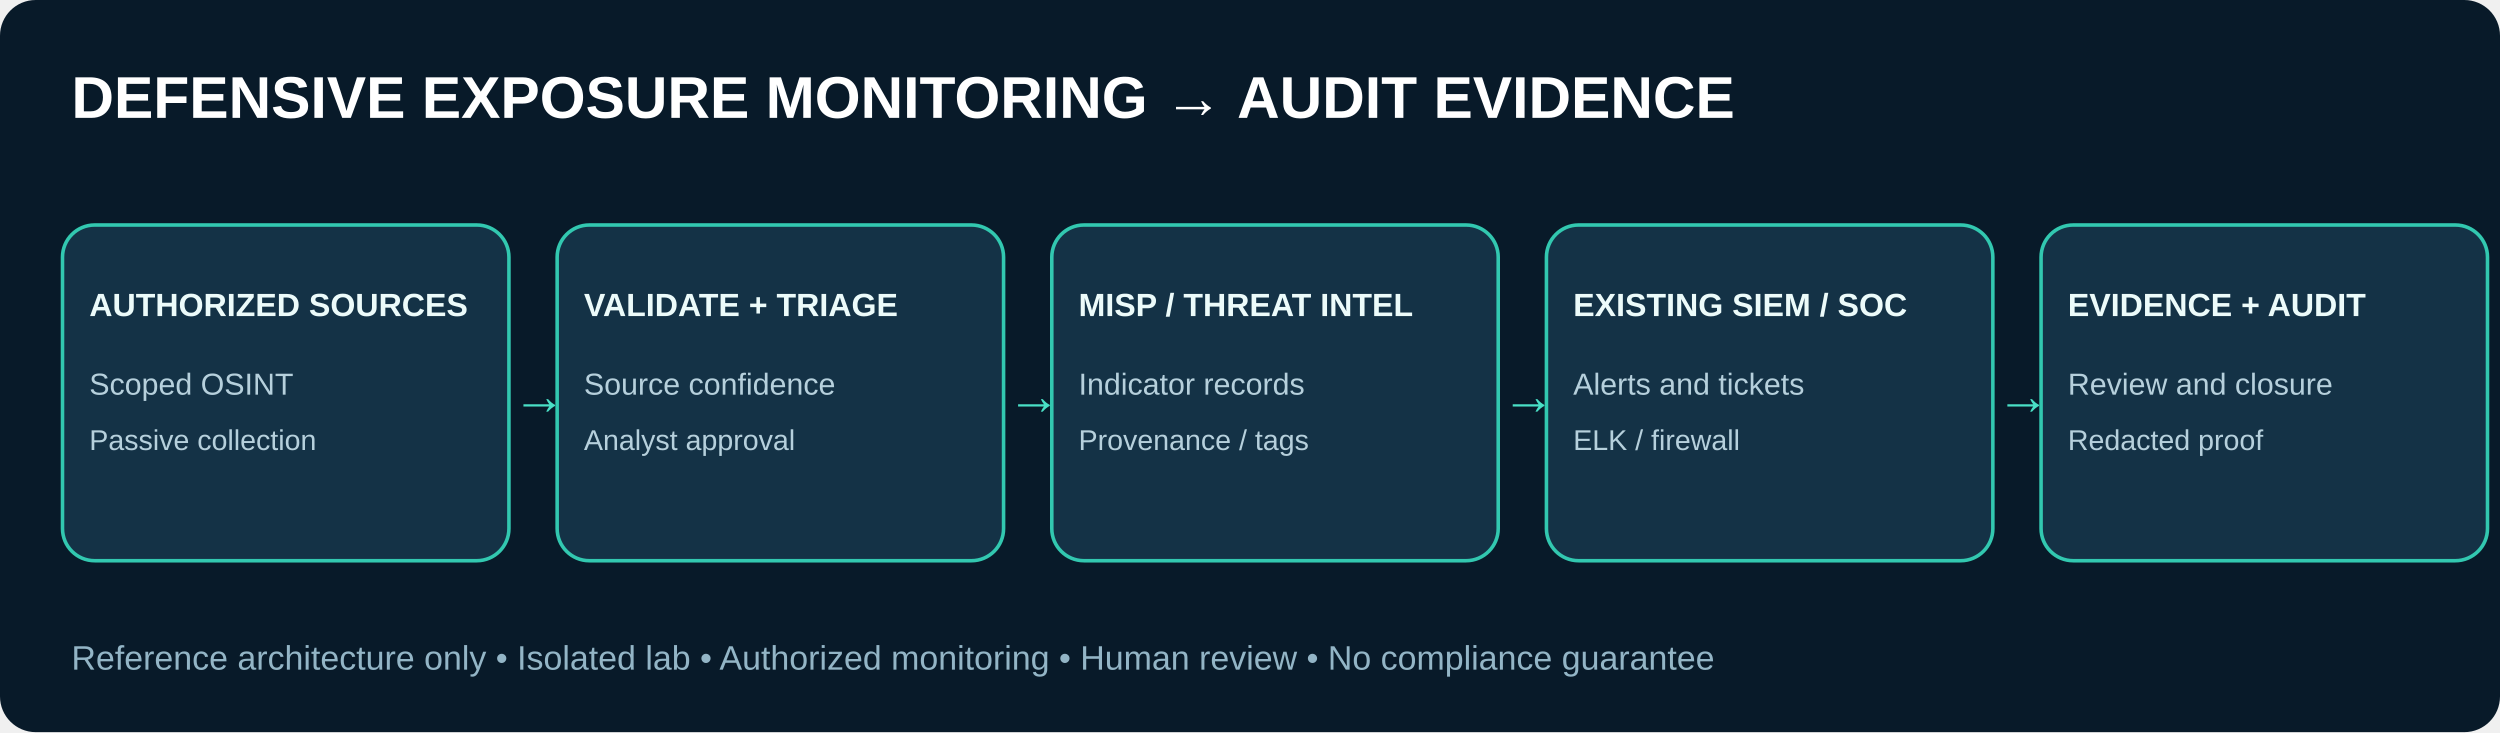
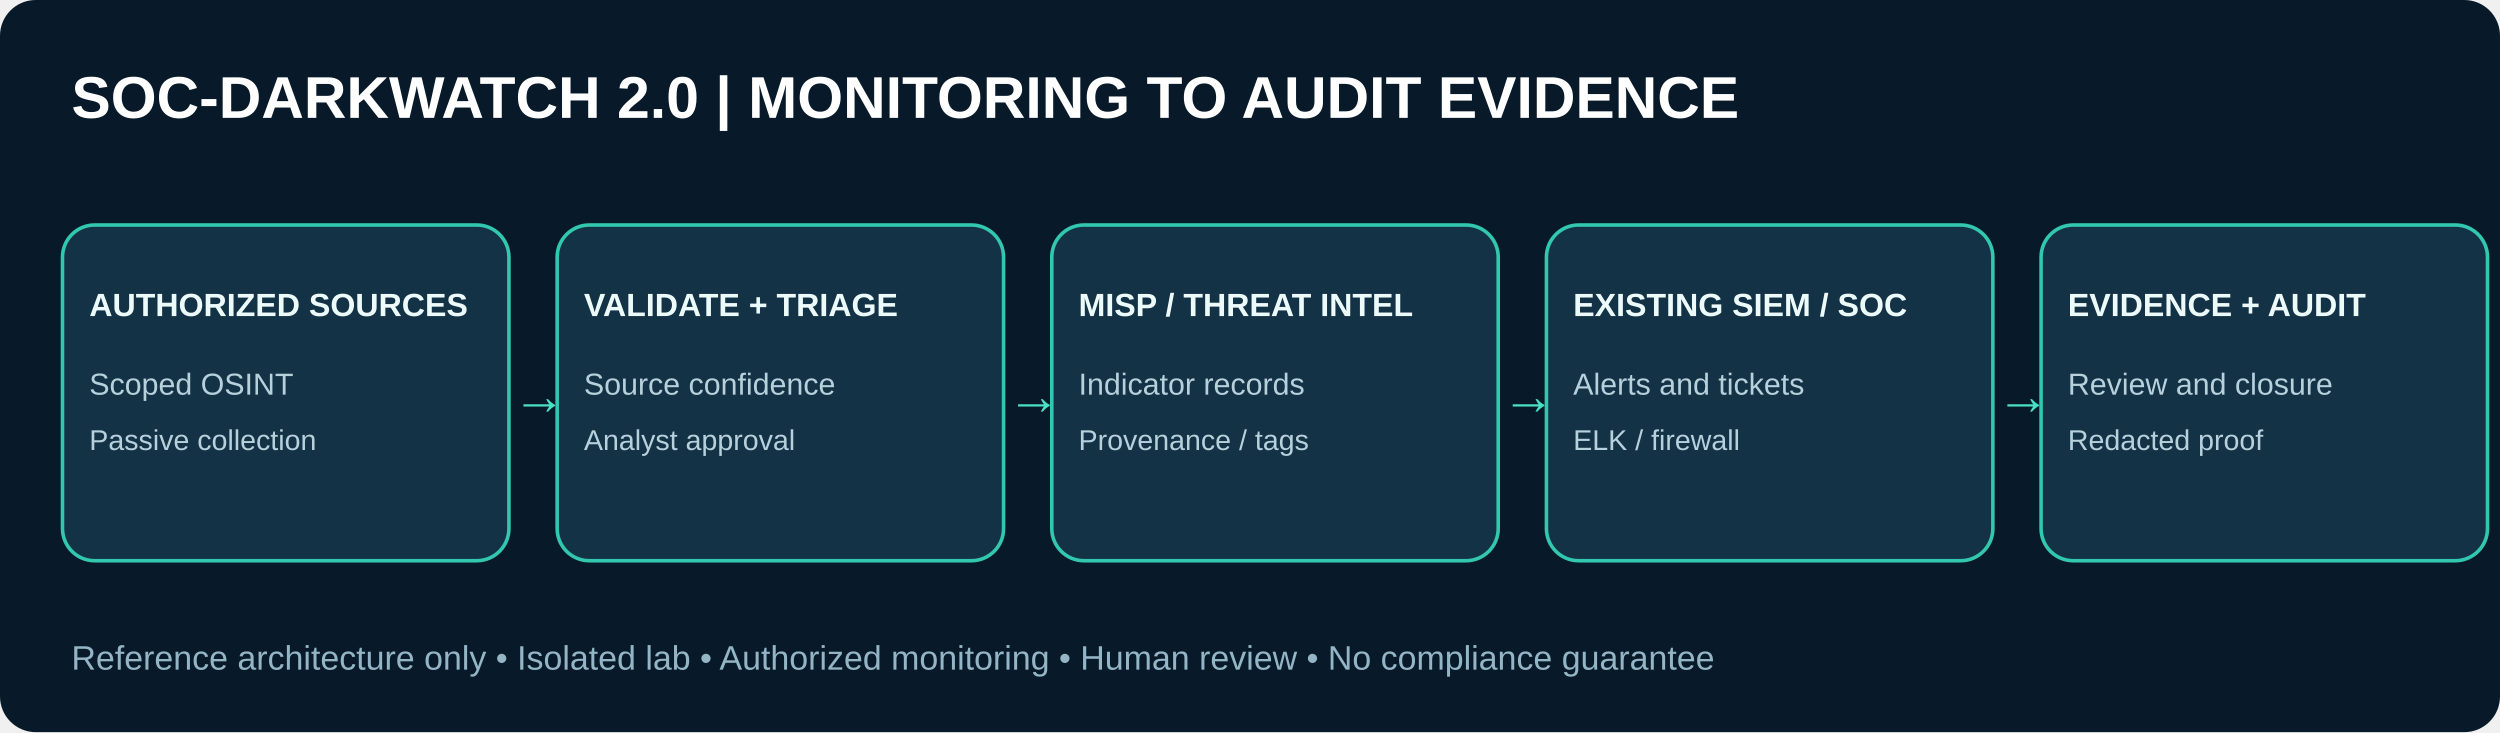
<svg xmlns="http://www.w3.org/2000/svg" width="1400" height="410" viewBox="0 0 1400 410">
  <rect width="1400" height="410" rx="20" fill="#081a29" />
-   <text x="40" y="66" fill="#fff" font-family="Arial,sans-serif" font-size="33" font-weight="bold">DEFENSIVE EXPOSURE MONITORING → AUDIT EVIDENCE</text>
+   <text x="40" y="66" fill="#fff" font-family="Arial,sans-serif" font-size="33" font-weight="bold">SOC-DARKWATCH 2.0  |  MONITORING TO AUDIT EVIDENCE</text>
  <rect x="35" y="126" width="250" height="188" rx="18" fill="#143246" stroke="#32c8b0" stroke-width="2" />
  <text x="50" y="177" fill="#ecfbfa" font-family="Arial,sans-serif" font-size="18" font-weight="bold">AUTHORIZED SOURCES</text>
  <text x="50" y="221" fill="#b6d0dc" font-family="Arial,sans-serif" font-size="17">Scoped OSINT</text>
  <text x="50" y="252" fill="#b6d0dc" font-family="Arial,sans-serif" font-size="16">Passive collection</text>
  <text x="287" y="232" fill="#49e0c6" font-family="Arial,sans-serif" font-size="30">→</text>
  <rect x="312" y="126" width="250" height="188" rx="18" fill="#143246" stroke="#32c8b0" stroke-width="2" />
  <text x="327" y="177" fill="#ecfbfa" font-family="Arial,sans-serif" font-size="18" font-weight="bold">VALIDATE + TRIAGE</text>
  <text x="327" y="221" fill="#b6d0dc" font-family="Arial,sans-serif" font-size="17">Source confidence</text>
  <text x="327" y="252" fill="#b6d0dc" font-family="Arial,sans-serif" font-size="16">Analyst approval</text>
  <text x="564" y="232" fill="#49e0c6" font-family="Arial,sans-serif" font-size="30">→</text>
  <rect x="589" y="126" width="250" height="188" rx="18" fill="#143246" stroke="#32c8b0" stroke-width="2" />
  <text x="604" y="177" fill="#ecfbfa" font-family="Arial,sans-serif" font-size="18" font-weight="bold">MISP / THREAT INTEL</text>
  <text x="604" y="221" fill="#b6d0dc" font-family="Arial,sans-serif" font-size="17">Indicator records</text>
  <text x="604" y="252" fill="#b6d0dc" font-family="Arial,sans-serif" font-size="16">Provenance / tags</text>
  <text x="841" y="232" fill="#49e0c6" font-family="Arial,sans-serif" font-size="30">→</text>
  <rect x="866" y="126" width="250" height="188" rx="18" fill="#143246" stroke="#32c8b0" stroke-width="2" />
  <text x="881" y="177" fill="#ecfbfa" font-family="Arial,sans-serif" font-size="18" font-weight="bold">EXISTING SIEM / SOC</text>
  <text x="881" y="221" fill="#b6d0dc" font-family="Arial,sans-serif" font-size="17">Alerts and tickets</text>
  <text x="881" y="252" fill="#b6d0dc" font-family="Arial,sans-serif" font-size="16">ELK / firewall</text>
  <text x="1118" y="232" fill="#49e0c6" font-family="Arial,sans-serif" font-size="30">→</text>
  <rect x="1143" y="126" width="250" height="188" rx="18" fill="#143246" stroke="#32c8b0" stroke-width="2" />
  <text x="1158" y="177" fill="#ecfbfa" font-family="Arial,sans-serif" font-size="18" font-weight="bold">EVIDENCE + AUDIT</text>
  <text x="1158" y="221" fill="#b6d0dc" font-family="Arial,sans-serif" font-size="17">Review and closure</text>
  <text x="1158" y="252" fill="#b6d0dc" font-family="Arial,sans-serif" font-size="16">Redacted proof</text>
  <text x="40" y="375" fill="#93b5c6" font-family="Arial,sans-serif" font-size="19">Reference architecture only • Isolated lab • Authorized monitoring • Human review • No compliance guarantee</text>
</svg>
